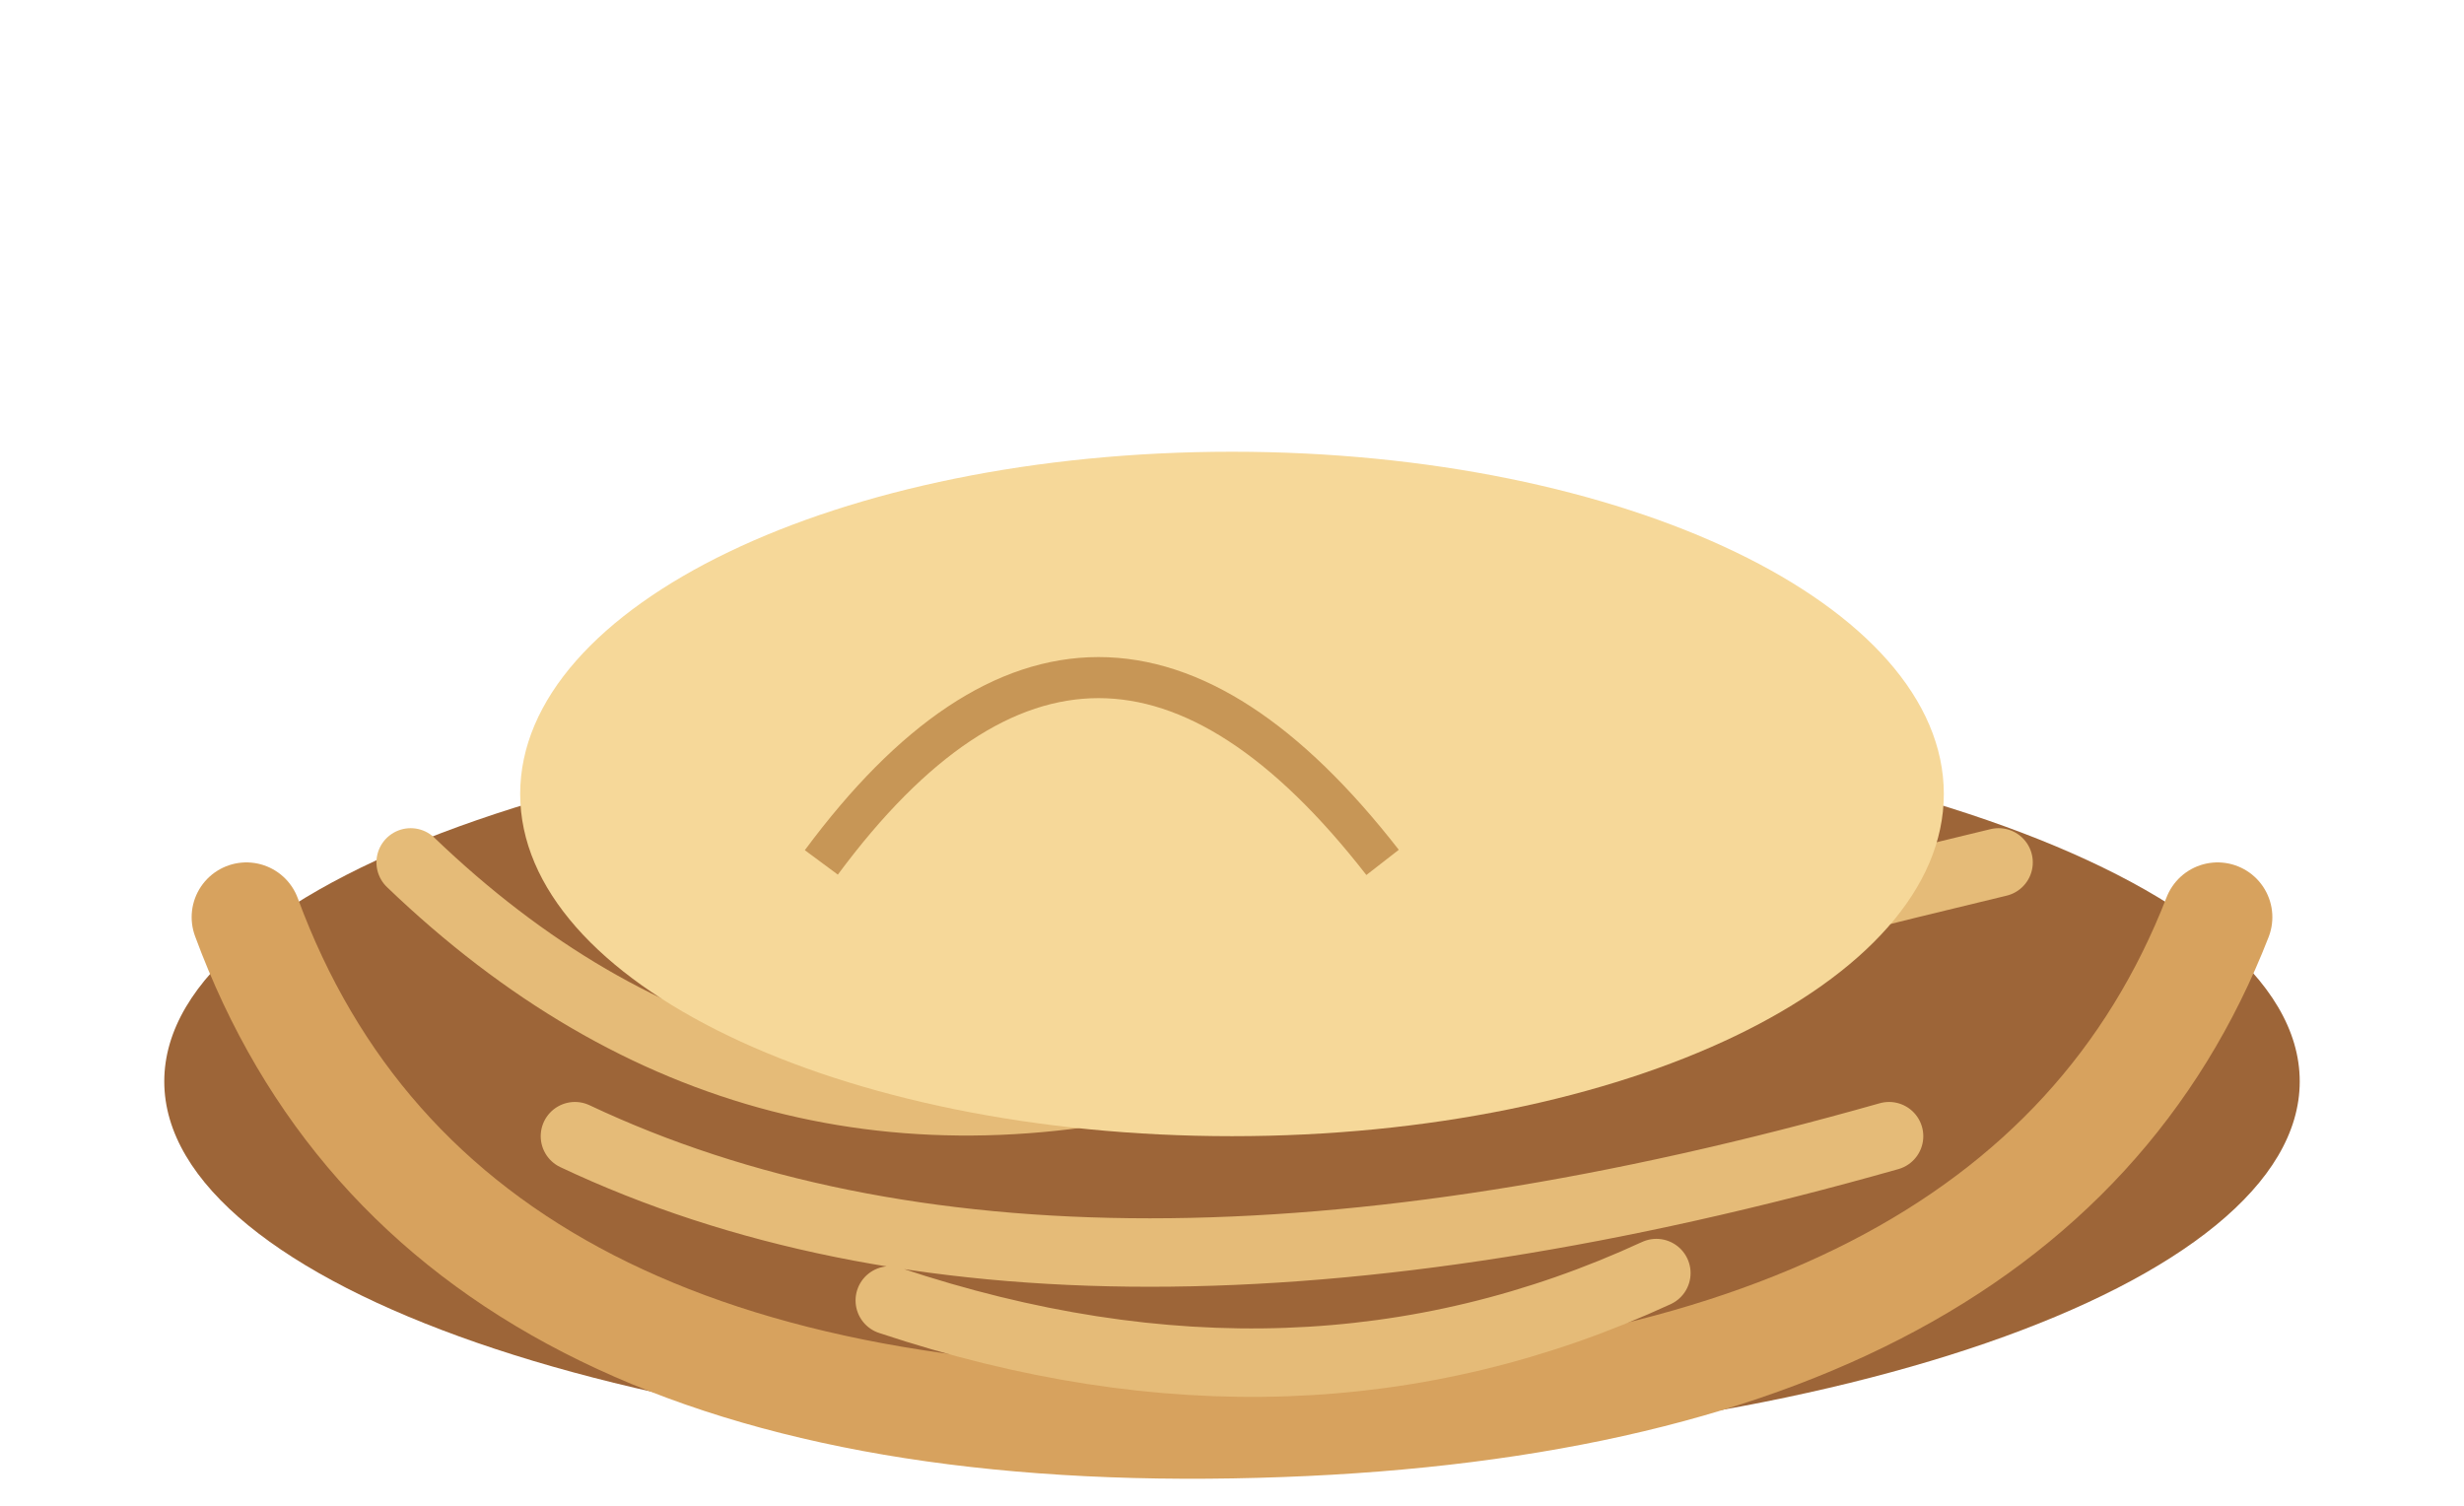
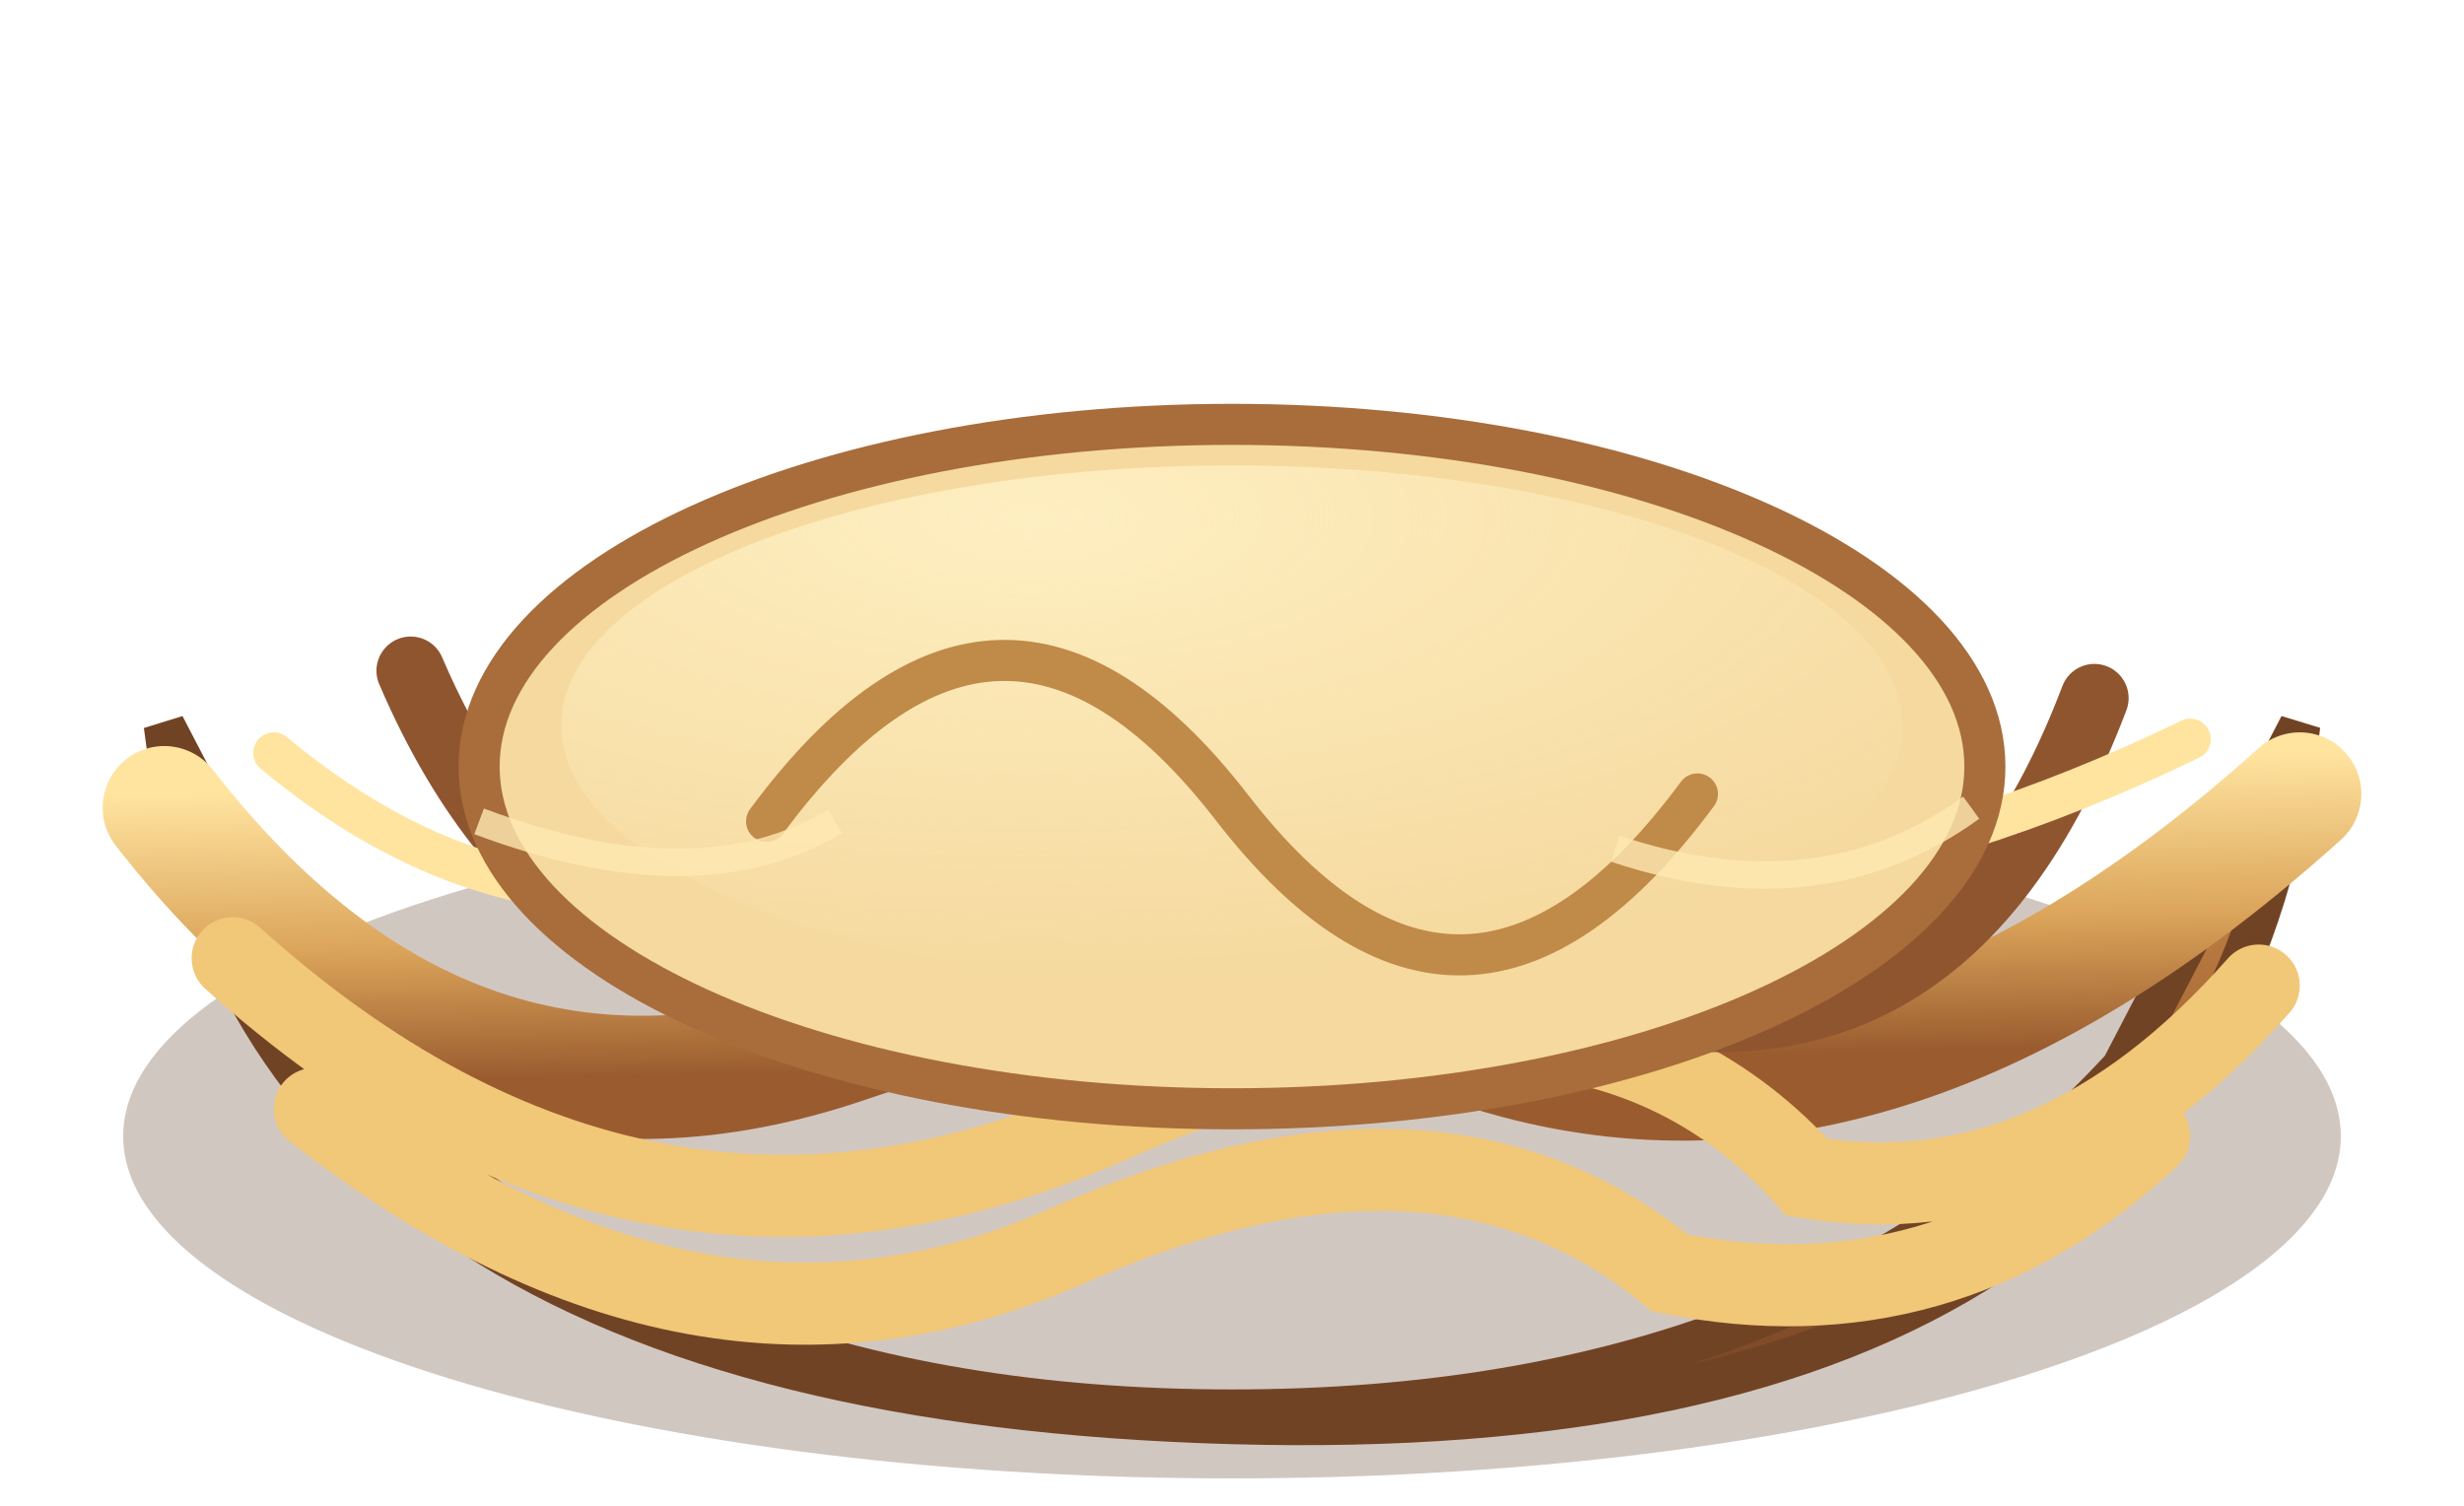
<svg xmlns="http://www.w3.org/2000/svg" viewBox="-90 -55 180 110">
-   <ellipse cy="24" rx="78" ry="27" fill="#9d6538" />
-   <path d="M-72 12q14 38 72 37t72-37" fill="none" stroke="#d7a25e" stroke-width="8" stroke-linecap="round" />
-   <path d="M-60 8q25 24 58 15t58-15M-48 28q36 17 96 0M-25 40q30 10 56-2" fill="none" stroke="#e5bb78" stroke-width="5" stroke-linecap="round" />
-   <ellipse cy="3" rx="52" ry="25" fill="#f6d899" />
-   <path d="M-30 8q20-27 41 0" fill="none" stroke="#c79656" stroke-width="3" />
+   <defs>
+     <linearGradient id="bowl" x1="0" y1="0" x2="0" y2="1">
+       <stop stop-color="#d19a55" />
+       <stop offset=".48" stop-color="#a96734" />
+       <stop offset="1" stop-color="#744325" />
+     </linearGradient>
+     <linearGradient id="straw" x1="0" y1="0" x2=".15" y2="1">
+       <stop stop-color="#ffe4a0" />
+       <stop offset=".55" stop-color="#dba45a" />
+       <stop offset="1" stop-color="#9a5c2f" />
+     </linearGradient>
+     <radialGradient id="nestLight" cx=".35" cy=".1" r=".9">
+       <stop stop-color="#fff1c5" stop-opacity=".9" />
+       <stop offset="1" stop-color="#fff1c5" stop-opacity="0" />
+     </radialGradient>
+   </defs>
+   <ellipse cy="28" rx="81" ry="25" fill="#59351f" opacity=".28" />
+   <path d="M-78-2Q-72 47 0 49T78-2L65 23Q42 48 0 48T-65 23Z" fill="url(#bowl)" stroke="#714325" stroke-width="3" />
+   <path d="M-78 4Q-57 31-28 21T20 22Q48 30 78 3" fill="none" stroke="url(#straw)" stroke-width="9" stroke-linecap="round" />
+   <path d="M-73 15Q-43 42-9 27T42 31Q60 34 75 17M-67 26Q-39 48-12 36T32 38Q52 42 67 28" fill="none" stroke="#f1c778" stroke-width="6" stroke-linecap="round" />
+   <path d="M-60-6Q-48 22-19 17T26 18Q52 25 63-4" fill="none" stroke="#8f552f" stroke-width="5" stroke-linecap="round" />
+   <path d="M-70 0Q-52 15-32 8T6 8Q37 15 70-1" fill="none" stroke="#ffe4a0" stroke-width="3" stroke-linecap="round" />
+   <ellipse cy="1" rx="55" ry="25" fill="#f5d99e" stroke="#a86d3b" stroke-width="3" />
+   <ellipse cy="-2" rx="49" ry="19" fill="url(#nestLight)" />
+   <path d="M-34 5Q-17-18 0 4T34 3" fill="none" stroke="#c08a49" stroke-width="3" stroke-linecap="round" />
+   <path d="M-55 5Q-39 11-29 5M28 7Q43 12 54 4" fill="none" stroke="#ffe8b1" stroke-width="2" opacity=".8" />
</svg>
